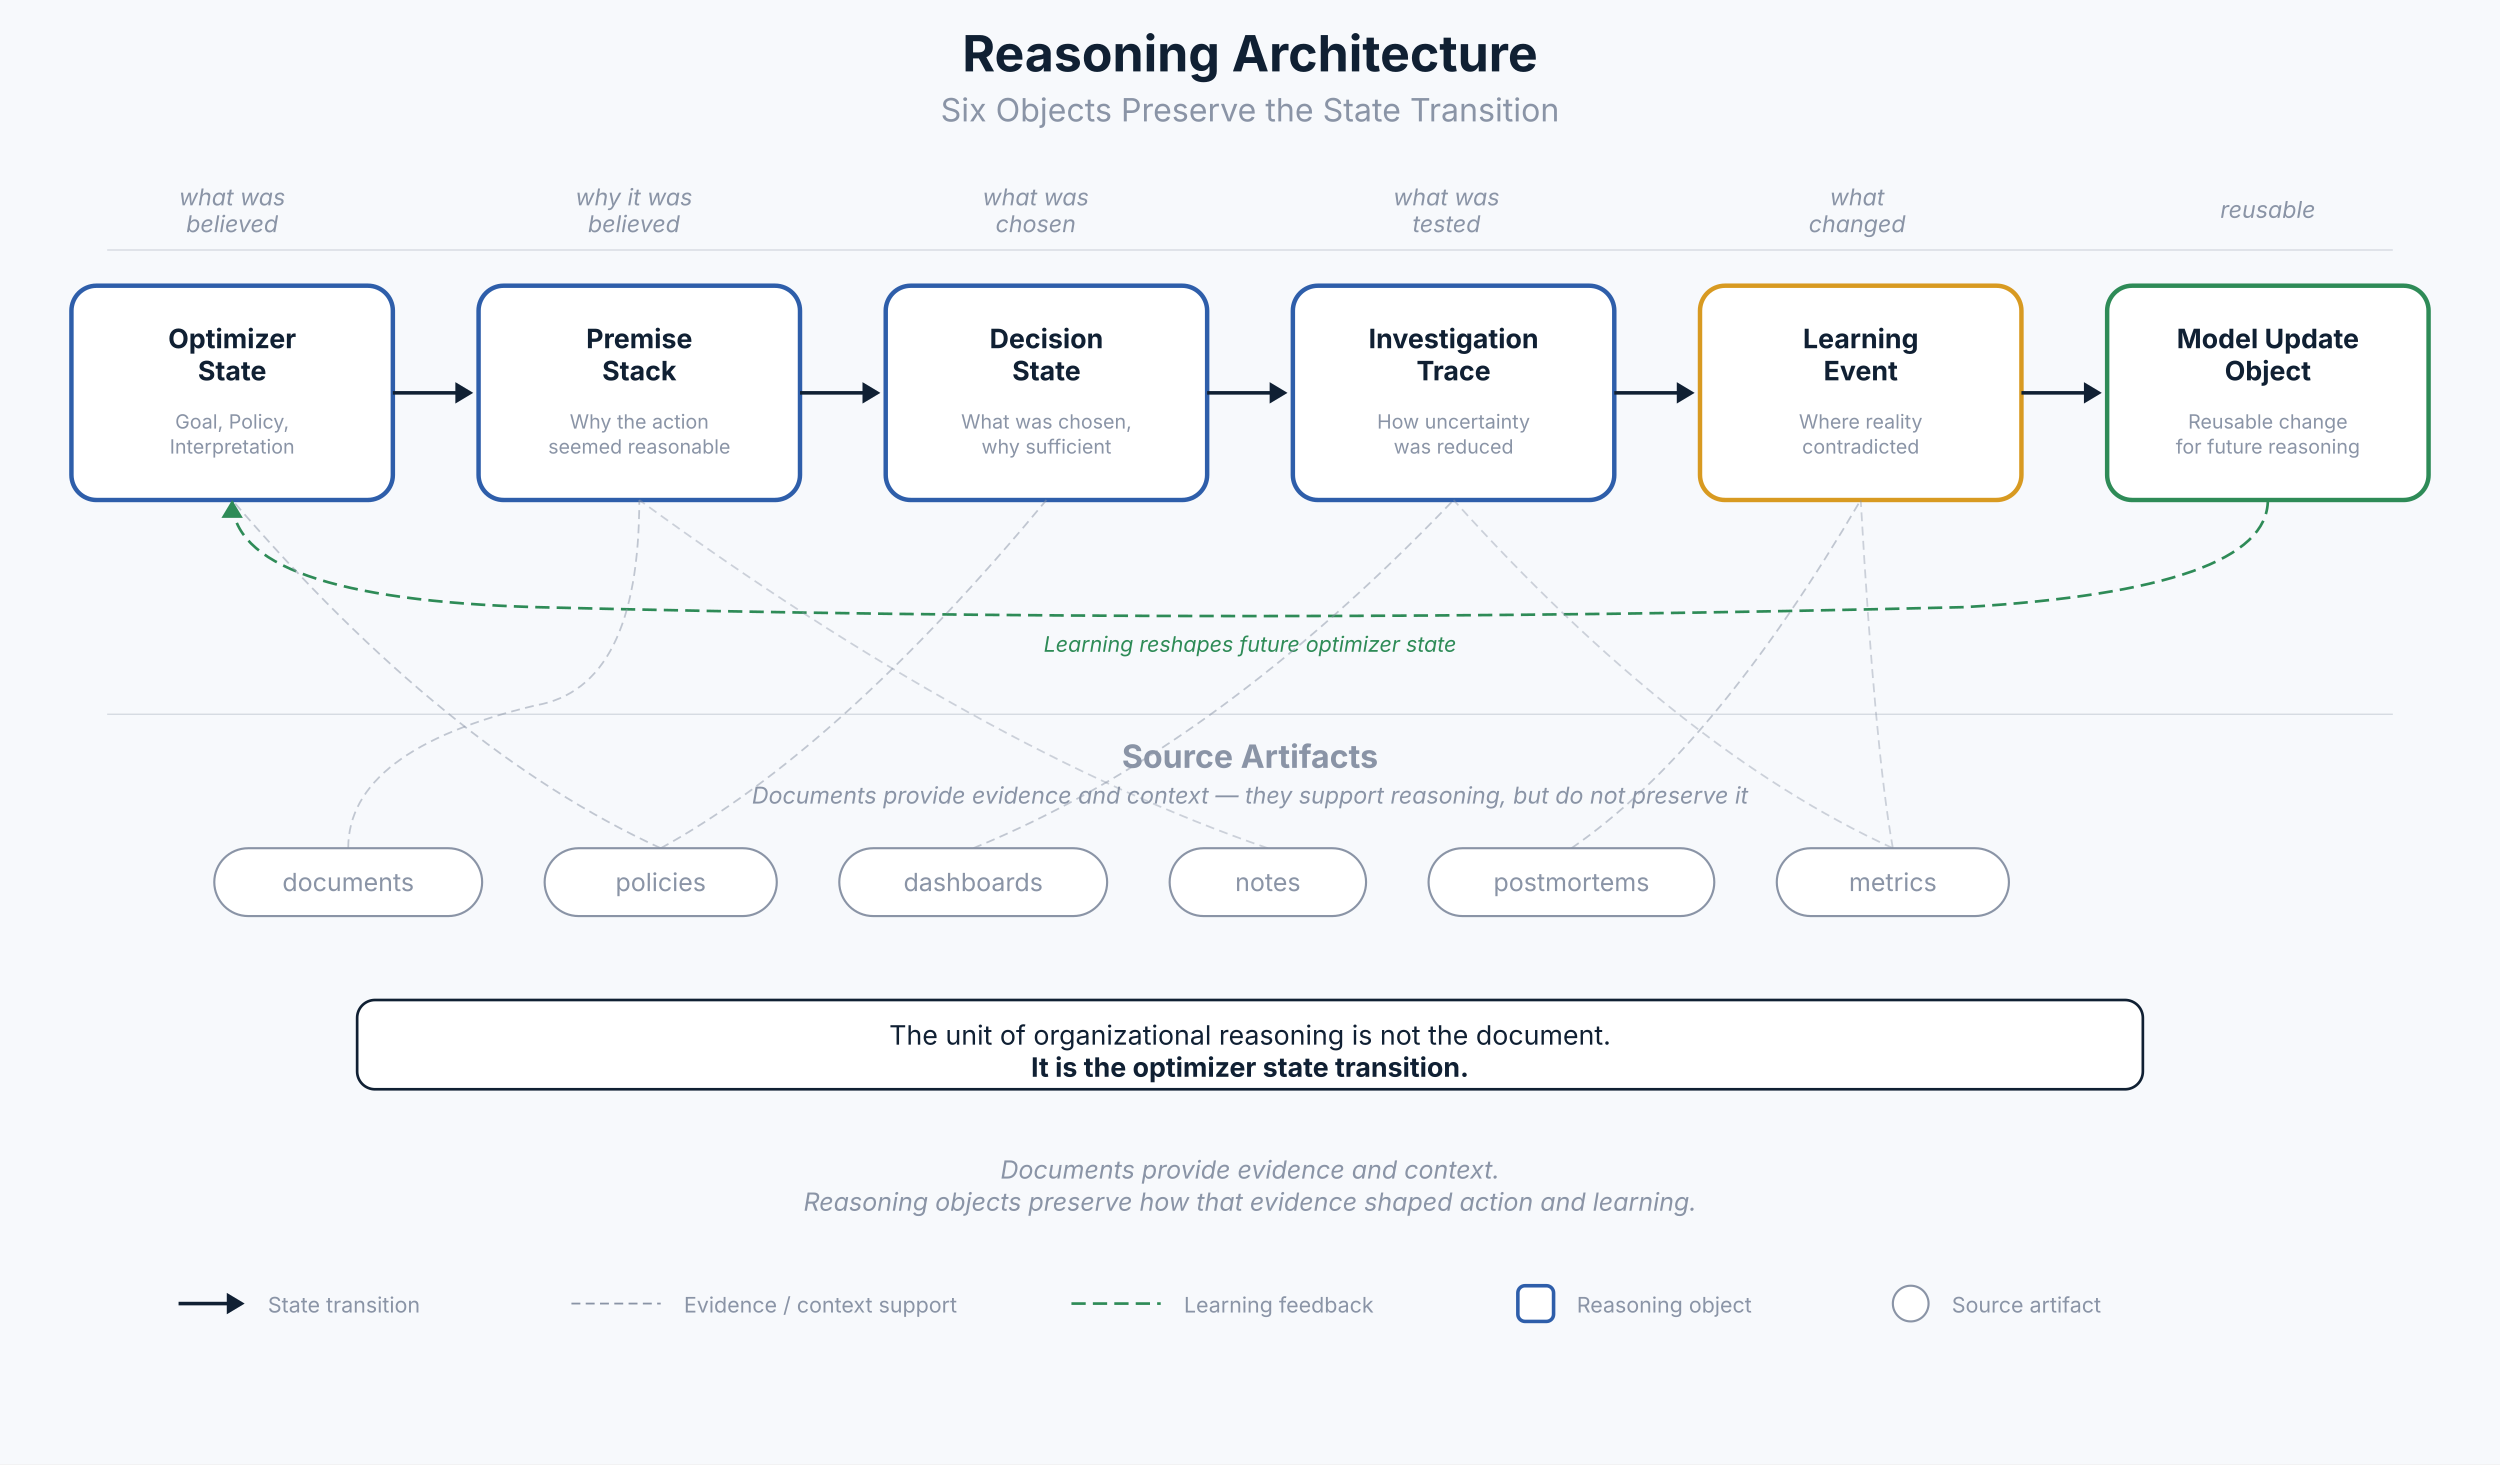
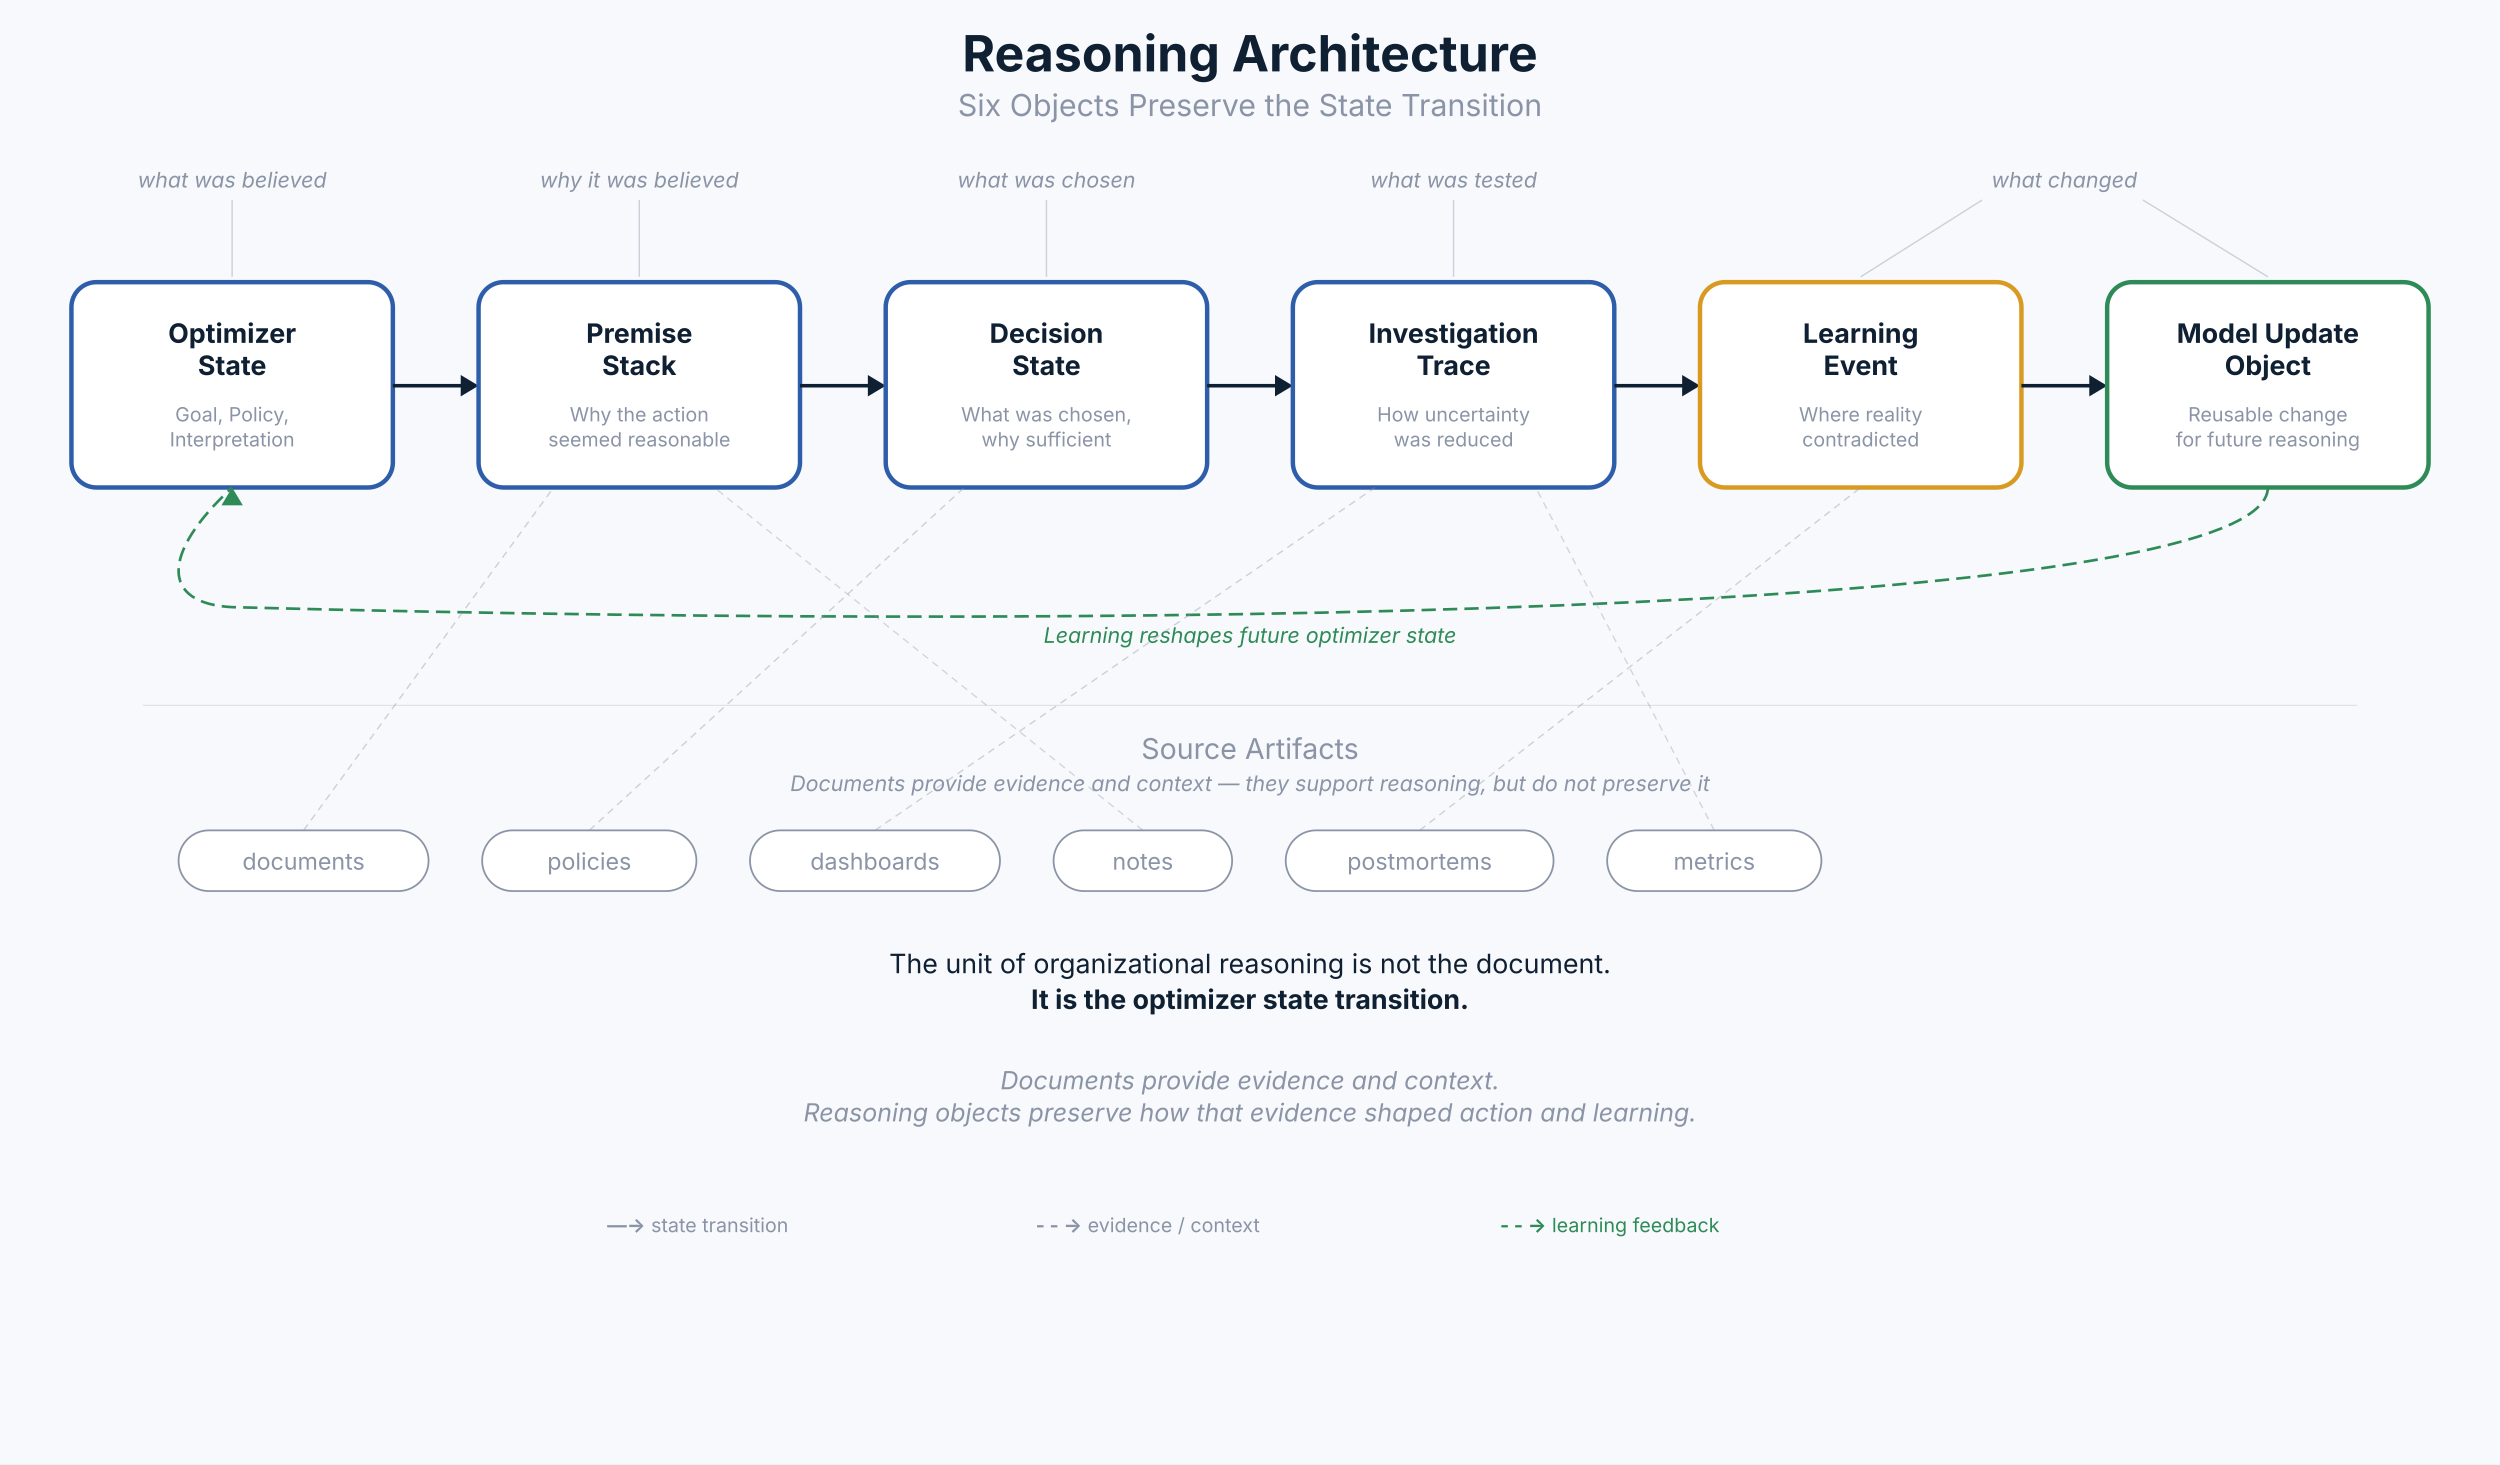
<svg xmlns="http://www.w3.org/2000/svg" viewBox="0 0 1400 820" width="1400" height="820">
  <rect width="1400" height="820" fill="#F7F9FC" />
  <text x="700" y="40" font-family="Inter, Helvetica, Arial, sans-serif" font-size="28" font-weight="bold" fill="#102033" text-anchor="middle">Reasoning Architecture</text>
-   <text x="700" y="68" font-family="Inter, Helvetica, Arial, sans-serif" font-size="18" fill="#8A94A6" text-anchor="middle">Six Objects Preserve the State Transition</text>
-   <text x="130" y="115" font-family="Inter, Helvetica, Arial, sans-serif" font-size="13" fill="#8A94A6" text-anchor="middle" font-style="italic">what was</text>
-   <text x="130" y="130" font-family="Inter, Helvetica, Arial, sans-serif" font-size="13" fill="#8A94A6" text-anchor="middle" font-style="italic">believed</text>
-   <text x="355" y="115" font-family="Inter, Helvetica, Arial, sans-serif" font-size="13" fill="#8A94A6" text-anchor="middle" font-style="italic">why it was</text>
-   <text x="355" y="130" font-family="Inter, Helvetica, Arial, sans-serif" font-size="13" fill="#8A94A6" text-anchor="middle" font-style="italic">believed</text>
-   <text x="580" y="115" font-family="Inter, Helvetica, Arial, sans-serif" font-size="13" fill="#8A94A6" text-anchor="middle" font-style="italic">what was</text>
-   <text x="580" y="130" font-family="Inter, Helvetica, Arial, sans-serif" font-size="13" fill="#8A94A6" text-anchor="middle" font-style="italic">chosen</text>
-   <text x="810" y="115" font-family="Inter, Helvetica, Arial, sans-serif" font-size="13" fill="#8A94A6" text-anchor="middle" font-style="italic">what was</text>
-   <text x="810" y="130" font-family="Inter, Helvetica, Arial, sans-serif" font-size="13" fill="#8A94A6" text-anchor="middle" font-style="italic">tested</text>
-   <text x="1040" y="115" font-family="Inter, Helvetica, Arial, sans-serif" font-size="13" fill="#8A94A6" text-anchor="middle" font-style="italic">what</text>
-   <text x="1040" y="130" font-family="Inter, Helvetica, Arial, sans-serif" font-size="13" fill="#8A94A6" text-anchor="middle" font-style="italic">changed</text>
-   <text x="1270" y="122" font-family="Inter, Helvetica, Arial, sans-serif" font-size="13" fill="#8A94A6" text-anchor="middle" font-style="italic">reusable</text>
-   <line x1="60" y1="140" x2="1340" y2="140" stroke="#8A94A6" stroke-width="0.8" opacity="0.3" />
-   <rect x="40" y="160" width="180" height="120" rx="14" fill="#FFFFFF" stroke="#2E5EAA" stroke-width="2.5" />
-   <text x="130" y="195" font-family="Inter, Helvetica, Arial, sans-serif" font-size="15" font-weight="bold" fill="#102033" text-anchor="middle">Optimizer</text>
-   <text x="130" y="213" font-family="Inter, Helvetica, Arial, sans-serif" font-size="15" font-weight="bold" fill="#102033" text-anchor="middle">State</text>
-   <text x="130" y="240" font-family="Inter, Helvetica, Arial, sans-serif" font-size="11" fill="#8A94A6" text-anchor="middle">Goal, Policy,</text>
-   <text x="130" y="254" font-family="Inter, Helvetica, Arial, sans-serif" font-size="11" fill="#8A94A6" text-anchor="middle">Interpretation</text>
-   <line x1="220" y1="220" x2="258" y2="220" stroke="#102033" stroke-width="2" />
-   <polygon points="265,220 255,214 255,226" fill="#102033" />
-   <rect x="268" y="160" width="180" height="120" rx="14" fill="#FFFFFF" stroke="#2E5EAA" stroke-width="2.5" />
-   <text x="358" y="195" font-family="Inter, Helvetica, Arial, sans-serif" font-size="15" font-weight="bold" fill="#102033" text-anchor="middle">Premise</text>
-   <text x="358" y="213" font-family="Inter, Helvetica, Arial, sans-serif" font-size="15" font-weight="bold" fill="#102033" text-anchor="middle">Stack</text>
-   <text x="358" y="240" font-family="Inter, Helvetica, Arial, sans-serif" font-size="11" fill="#8A94A6" text-anchor="middle">Why the action</text>
-   <text x="358" y="254" font-family="Inter, Helvetica, Arial, sans-serif" font-size="11" fill="#8A94A6" text-anchor="middle">seemed reasonable</text>
-   <line x1="448" y1="220" x2="486" y2="220" stroke="#102033" stroke-width="2" />
-   <polygon points="493,220 483,214 483,226" fill="#102033" />
-   <rect x="496" y="160" width="180" height="120" rx="14" fill="#FFFFFF" stroke="#2E5EAA" stroke-width="2.5" />
-   <text x="586" y="195" font-family="Inter, Helvetica, Arial, sans-serif" font-size="15" font-weight="bold" fill="#102033" text-anchor="middle">Decision</text>
-   <text x="586" y="213" font-family="Inter, Helvetica, Arial, sans-serif" font-size="15" font-weight="bold" fill="#102033" text-anchor="middle">State</text>
-   <text x="586" y="240" font-family="Inter, Helvetica, Arial, sans-serif" font-size="11" fill="#8A94A6" text-anchor="middle">What was chosen,</text>
-   <text x="586" y="254" font-family="Inter, Helvetica, Arial, sans-serif" font-size="11" fill="#8A94A6" text-anchor="middle">why sufficient</text>
-   <line x1="676" y1="220" x2="714" y2="220" stroke="#102033" stroke-width="2" />
-   <polygon points="721,220 711,214 711,226" fill="#102033" />
-   <rect x="724" y="160" width="180" height="120" rx="14" fill="#FFFFFF" stroke="#2E5EAA" stroke-width="2.5" />
-   <text x="814" y="195" font-family="Inter, Helvetica, Arial, sans-serif" font-size="15" font-weight="bold" fill="#102033" text-anchor="middle">Investigation</text>
-   <text x="814" y="213" font-family="Inter, Helvetica, Arial, sans-serif" font-size="15" font-weight="bold" fill="#102033" text-anchor="middle">Trace</text>
-   <text x="814" y="240" font-family="Inter, Helvetica, Arial, sans-serif" font-size="11" fill="#8A94A6" text-anchor="middle">How uncertainty</text>
-   <text x="814" y="254" font-family="Inter, Helvetica, Arial, sans-serif" font-size="11" fill="#8A94A6" text-anchor="middle">was reduced</text>
-   <line x1="904" y1="220" x2="942" y2="220" stroke="#102033" stroke-width="2" />
-   <polygon points="949,220 939,214 939,226" fill="#102033" />
-   <rect x="952" y="160" width="180" height="120" rx="14" fill="#FFFFFF" stroke="#D89A21" stroke-width="2.5" />
-   <text x="1042" y="195" font-family="Inter, Helvetica, Arial, sans-serif" font-size="15" font-weight="bold" fill="#102033" text-anchor="middle">Learning</text>
-   <text x="1042" y="213" font-family="Inter, Helvetica, Arial, sans-serif" font-size="15" font-weight="bold" fill="#102033" text-anchor="middle">Event</text>
-   <text x="1042" y="240" font-family="Inter, Helvetica, Arial, sans-serif" font-size="11" fill="#8A94A6" text-anchor="middle">Where reality</text>
-   <text x="1042" y="254" font-family="Inter, Helvetica, Arial, sans-serif" font-size="11" fill="#8A94A6" text-anchor="middle">contradicted</text>
-   <line x1="1132" y1="220" x2="1170" y2="220" stroke="#102033" stroke-width="2" />
-   <polygon points="1177,220 1167,214 1167,226" fill="#102033" />
-   <rect x="1180" y="160" width="180" height="120" rx="14" fill="#FFFFFF" stroke="#2E8B57" stroke-width="2.5" />
-   <text x="1270" y="195" font-family="Inter, Helvetica, Arial, sans-serif" font-size="15" font-weight="bold" fill="#102033" text-anchor="middle">Model Update</text>
-   <text x="1270" y="213" font-family="Inter, Helvetica, Arial, sans-serif" font-size="15" font-weight="bold" fill="#102033" text-anchor="middle">Object</text>
-   <text x="1270" y="240" font-family="Inter, Helvetica, Arial, sans-serif" font-size="11" fill="#8A94A6" text-anchor="middle">Reusable change</text>
-   <text x="1270" y="254" font-family="Inter, Helvetica, Arial, sans-serif" font-size="11" fill="#8A94A6" text-anchor="middle">for future reasoning</text>
-   <path d="M 1270 280 Q 1270 330 1100 340 Q 700 350 300 340 Q 130 335 130 280" fill="none" stroke="#2E8B57" stroke-width="1.5" stroke-dasharray="8,4" />
-   <polygon points="130,280 124,290 136,290" fill="#2E8B57" />
-   <text x="700" y="365" font-family="Inter, Helvetica, Arial, sans-serif" font-size="12" fill="#2E8B57" text-anchor="middle" font-style="italic">Learning reshapes future optimizer state</text>
-   <line x1="60" y1="400" x2="1340" y2="400" stroke="#8A94A6" stroke-width="0.8" opacity="0.3" />
-   <text x="700" y="430" font-family="Inter, Helvetica, Arial, sans-serif" font-size="18" font-weight="bold" fill="#8A94A6" text-anchor="middle">Source Artifacts</text>
-   <text x="700" y="450" font-family="Inter, Helvetica, Arial, sans-serif" font-size="13" fill="#8A94A6" text-anchor="middle" font-style="italic">Documents provide evidence and context — they support reasoning, but do not preserve it</text>
-   <rect x="120" y="475" width="150" height="38" rx="19" fill="#FFFFFF" stroke="#8A94A6" stroke-width="1.2" />
-   <text x="195" y="499" font-family="Inter, Helvetica, Arial, sans-serif" font-size="14" fill="#8A94A6" text-anchor="middle">documents</text>
-   <rect x="305" y="475" width="130" height="38" rx="19" fill="#FFFFFF" stroke="#8A94A6" stroke-width="1.2" />
-   <text x="370" y="499" font-family="Inter, Helvetica, Arial, sans-serif" font-size="14" fill="#8A94A6" text-anchor="middle">policies</text>
-   <rect x="470" y="475" width="150" height="38" rx="19" fill="#FFFFFF" stroke="#8A94A6" stroke-width="1.2" />
-   <text x="545" y="499" font-family="Inter, Helvetica, Arial, sans-serif" font-size="14" fill="#8A94A6" text-anchor="middle">dashboards</text>
-   <rect x="655" y="475" width="110" height="38" rx="19" fill="#FFFFFF" stroke="#8A94A6" stroke-width="1.2" />
-   <text x="710" y="499" font-family="Inter, Helvetica, Arial, sans-serif" font-size="14" fill="#8A94A6" text-anchor="middle">notes</text>
-   <rect x="800" y="475" width="160" height="38" rx="19" fill="#FFFFFF" stroke="#8A94A6" stroke-width="1.2" />
-   <text x="880" y="499" font-family="Inter, Helvetica, Arial, sans-serif" font-size="14" fill="#8A94A6" text-anchor="middle">postmortems</text>
-   <rect x="995" y="475" width="130" height="38" rx="19" fill="#FFFFFF" stroke="#8A94A6" stroke-width="1.2" />
-   <text x="1060" y="499" font-family="Inter, Helvetica, Arial, sans-serif" font-size="14" fill="#8A94A6" text-anchor="middle">metrics</text>
-   <path d="M 195 475 Q 195 420 300 395 Q 358 385 358 280" fill="none" stroke="#8A94A6" stroke-width="1" stroke-dasharray="5,3" opacity="0.5" />
-   <path d="M 370 475 Q 250 420 130 280" fill="none" stroke="#8A94A6" stroke-width="1" stroke-dasharray="5,3" opacity="0.5" />
-   <path d="M 370 475 Q 470 420 586 280" fill="none" stroke="#8A94A6" stroke-width="1" stroke-dasharray="5,3" opacity="0.5" />
-   <path d="M 545 475 Q 680 420 814 280" fill="none" stroke="#8A94A6" stroke-width="1" stroke-dasharray="5,3" opacity="0.5" />
-   <path d="M 710 475 Q 550 420 358 280" fill="none" stroke="#8A94A6" stroke-width="1" stroke-dasharray="5,3" opacity="0.4" />
-   <path d="M 880 475 Q 960 420 1042 280" fill="none" stroke="#8A94A6" stroke-width="1" stroke-dasharray="5,3" opacity="0.5" />
-   <path d="M 1060 475 Q 940 420 814 280" fill="none" stroke="#8A94A6" stroke-width="1" stroke-dasharray="5,3" opacity="0.4" />
-   <path d="M 1060 475 Q 1050 420 1042 280" fill="none" stroke="#8A94A6" stroke-width="1" stroke-dasharray="5,3" opacity="0.4" />
-   <rect x="200" y="560" width="1000" height="50" rx="10" fill="#FFFFFF" stroke="#102033" stroke-width="1.5" />
-   <text x="700" y="585" font-family="Inter, Helvetica, Arial, sans-serif" font-size="15" fill="#102033" text-anchor="middle">
+   <text x="700" y="65" font-family="Inter, Helvetica, Arial, sans-serif" font-size="17" fill="#8A94A6" text-anchor="middle">Six Objects Preserve the State Transition</text>
+   <text x="130" y="105" font-family="Inter, Helvetica, Arial, sans-serif" font-size="12" fill="#8A94A6" text-anchor="middle" font-style="italic">what was believed</text>
+   <line x1="130" y1="112" x2="130" y2="155" stroke="#8A94A6" stroke-width="0.8" opacity="0.4" />
+   <text x="358" y="105" font-family="Inter, Helvetica, Arial, sans-serif" font-size="12" fill="#8A94A6" text-anchor="middle" font-style="italic">why it was believed</text>
+   <line x1="358" y1="112" x2="358" y2="155" stroke="#8A94A6" stroke-width="0.8" opacity="0.4" />
+   <text x="586" y="105" font-family="Inter, Helvetica, Arial, sans-serif" font-size="12" fill="#8A94A6" text-anchor="middle" font-style="italic">what was chosen</text>
+   <line x1="586" y1="112" x2="586" y2="155" stroke="#8A94A6" stroke-width="0.8" opacity="0.4" />
+   <text x="814" y="105" font-family="Inter, Helvetica, Arial, sans-serif" font-size="12" fill="#8A94A6" text-anchor="middle" font-style="italic">what was tested</text>
+   <line x1="814" y1="112" x2="814" y2="155" stroke="#8A94A6" stroke-width="0.8" opacity="0.4" />
+   <text x="1156" y="105" font-family="Inter, Helvetica, Arial, sans-serif" font-size="12" fill="#8A94A6" text-anchor="middle" font-style="italic">what changed</text>
+   <line x1="1110" y1="112" x2="1042" y2="155" stroke="#8A94A6" stroke-width="0.8" opacity="0.4" />
+   <line x1="1200" y1="112" x2="1270" y2="155" stroke="#8A94A6" stroke-width="0.8" opacity="0.4" />
+   <rect x="40" y="158" width="180" height="115" rx="14" fill="#FFFFFF" stroke="#2E5EAA" stroke-width="2.5" />
+   <text x="130" y="192" font-family="Inter, Helvetica, Arial, sans-serif" font-size="15" font-weight="bold" fill="#102033" text-anchor="middle">Optimizer</text>
+   <text x="130" y="210" font-family="Inter, Helvetica, Arial, sans-serif" font-size="15" font-weight="bold" fill="#102033" text-anchor="middle">State</text>
+   <text x="130" y="236" font-family="Inter, Helvetica, Arial, sans-serif" font-size="11" fill="#8A94A6" text-anchor="middle">Goal, Policy,</text>
+   <text x="130" y="250" font-family="Inter, Helvetica, Arial, sans-serif" font-size="11" fill="#8A94A6" text-anchor="middle">Interpretation</text>
+   <line x1="220" y1="216" x2="261" y2="216" stroke="#102033" stroke-width="2" />
+   <polygon points="268,216 258,210 258,222" fill="#102033" />
+   <rect x="268" y="158" width="180" height="115" rx="14" fill="#FFFFFF" stroke="#2E5EAA" stroke-width="2.5" />
+   <text x="358" y="192" font-family="Inter, Helvetica, Arial, sans-serif" font-size="15" font-weight="bold" fill="#102033" text-anchor="middle">Premise</text>
+   <text x="358" y="210" font-family="Inter, Helvetica, Arial, sans-serif" font-size="15" font-weight="bold" fill="#102033" text-anchor="middle">Stack</text>
+   <text x="358" y="236" font-family="Inter, Helvetica, Arial, sans-serif" font-size="11" fill="#8A94A6" text-anchor="middle">Why the action</text>
+   <text x="358" y="250" font-family="Inter, Helvetica, Arial, sans-serif" font-size="11" fill="#8A94A6" text-anchor="middle">seemed reasonable</text>
+   <line x1="448" y1="216" x2="489" y2="216" stroke="#102033" stroke-width="2" />
+   <polygon points="496,216 486,210 486,222" fill="#102033" />
+   <rect x="496" y="158" width="180" height="115" rx="14" fill="#FFFFFF" stroke="#2E5EAA" stroke-width="2.5" />
+   <text x="586" y="192" font-family="Inter, Helvetica, Arial, sans-serif" font-size="15" font-weight="bold" fill="#102033" text-anchor="middle">Decision</text>
+   <text x="586" y="210" font-family="Inter, Helvetica, Arial, sans-serif" font-size="15" font-weight="bold" fill="#102033" text-anchor="middle">State</text>
+   <text x="586" y="236" font-family="Inter, Helvetica, Arial, sans-serif" font-size="11" fill="#8A94A6" text-anchor="middle">What was chosen,</text>
+   <text x="586" y="250" font-family="Inter, Helvetica, Arial, sans-serif" font-size="11" fill="#8A94A6" text-anchor="middle">why sufficient</text>
+   <line x1="676" y1="216" x2="717" y2="216" stroke="#102033" stroke-width="2" />
+   <polygon points="724,216 714,210 714,222" fill="#102033" />
+   <rect x="724" y="158" width="180" height="115" rx="14" fill="#FFFFFF" stroke="#2E5EAA" stroke-width="2.5" />
+   <text x="814" y="192" font-family="Inter, Helvetica, Arial, sans-serif" font-size="15" font-weight="bold" fill="#102033" text-anchor="middle">Investigation</text>
+   <text x="814" y="210" font-family="Inter, Helvetica, Arial, sans-serif" font-size="15" font-weight="bold" fill="#102033" text-anchor="middle">Trace</text>
+   <text x="814" y="236" font-family="Inter, Helvetica, Arial, sans-serif" font-size="11" fill="#8A94A6" text-anchor="middle">How uncertainty</text>
+   <text x="814" y="250" font-family="Inter, Helvetica, Arial, sans-serif" font-size="11" fill="#8A94A6" text-anchor="middle">was reduced</text>
+   <line x1="904" y1="216" x2="945" y2="216" stroke="#102033" stroke-width="2" />
+   <polygon points="952,216 942,210 942,222" fill="#102033" />
+   <rect x="952" y="158" width="180" height="115" rx="14" fill="#FFFFFF" stroke="#D89A21" stroke-width="2.5" />
+   <text x="1042" y="192" font-family="Inter, Helvetica, Arial, sans-serif" font-size="15" font-weight="bold" fill="#102033" text-anchor="middle">Learning</text>
+   <text x="1042" y="210" font-family="Inter, Helvetica, Arial, sans-serif" font-size="15" font-weight="bold" fill="#102033" text-anchor="middle">Event</text>
+   <text x="1042" y="236" font-family="Inter, Helvetica, Arial, sans-serif" font-size="11" fill="#8A94A6" text-anchor="middle">Where reality</text>
+   <text x="1042" y="250" font-family="Inter, Helvetica, Arial, sans-serif" font-size="11" fill="#8A94A6" text-anchor="middle">contradicted</text>
+   <line x1="1132" y1="216" x2="1173" y2="216" stroke="#102033" stroke-width="2" />
+   <polygon points="1180,216 1170,210 1170,222" fill="#102033" />
+   <rect x="1180" y="158" width="180" height="115" rx="14" fill="#FFFFFF" stroke="#2E8B57" stroke-width="2.5" />
+   <text x="1270" y="192" font-family="Inter, Helvetica, Arial, sans-serif" font-size="15" font-weight="bold" fill="#102033" text-anchor="middle">Model Update</text>
+   <text x="1270" y="210" font-family="Inter, Helvetica, Arial, sans-serif" font-size="15" font-weight="bold" fill="#102033" text-anchor="middle">Object</text>
+   <text x="1270" y="236" font-family="Inter, Helvetica, Arial, sans-serif" font-size="11" fill="#8A94A6" text-anchor="middle">Reusable change</text>
+   <text x="1270" y="250" font-family="Inter, Helvetica, Arial, sans-serif" font-size="11" fill="#8A94A6" text-anchor="middle">for future reasoning</text>
+   <path d="M 1270 273 C 1270 340, 700 355, 130 340 C 90 338, 90 310, 130 273" fill="none" stroke="#2E8B57" stroke-width="1.5" stroke-dasharray="8,4" />
+   <polygon points="130,273 124,283 136,283" fill="#2E8B57" />
+   <text x="700" y="360" font-family="Inter, Helvetica, Arial, sans-serif" font-size="12" fill="#2E8B57" text-anchor="middle" font-style="italic">Learning reshapes future optimizer state</text>
+   <line x1="80" y1="395" x2="1320" y2="395" stroke="#8A94A6" stroke-width="0.6" opacity="0.25" />
+   <text x="700" y="425" font-family="Inter, Helvetica, Arial, sans-serif" font-size="16" fill="#8A94A6" text-anchor="middle">Source Artifacts</text>
+   <text x="700" y="443" font-family="Inter, Helvetica, Arial, sans-serif" font-size="12" fill="#8A94A6" text-anchor="middle" font-style="italic">Documents provide evidence and context — they support reasoning, but do not preserve it</text>
+   <rect x="100" y="465" width="140" height="34" rx="17" fill="#FFFFFF" stroke="#8A94A6" stroke-width="1" />
+   <text x="170" y="487" font-family="Inter, Helvetica, Arial, sans-serif" font-size="13" fill="#8A94A6" text-anchor="middle">documents</text>
+   <rect x="270" y="465" width="120" height="34" rx="17" fill="#FFFFFF" stroke="#8A94A6" stroke-width="1" />
+   <text x="330" y="487" font-family="Inter, Helvetica, Arial, sans-serif" font-size="13" fill="#8A94A6" text-anchor="middle">policies</text>
+   <rect x="420" y="465" width="140" height="34" rx="17" fill="#FFFFFF" stroke="#8A94A6" stroke-width="1" />
+   <text x="490" y="487" font-family="Inter, Helvetica, Arial, sans-serif" font-size="13" fill="#8A94A6" text-anchor="middle">dashboards</text>
+   <rect x="590" y="465" width="100" height="34" rx="17" fill="#FFFFFF" stroke="#8A94A6" stroke-width="1" />
+   <text x="640" y="487" font-family="Inter, Helvetica, Arial, sans-serif" font-size="13" fill="#8A94A6" text-anchor="middle">notes</text>
+   <rect x="720" y="465" width="150" height="34" rx="17" fill="#FFFFFF" stroke="#8A94A6" stroke-width="1" />
+   <text x="795" y="487" font-family="Inter, Helvetica, Arial, sans-serif" font-size="13" fill="#8A94A6" text-anchor="middle">postmortems</text>
+   <rect x="900" y="465" width="120" height="34" rx="17" fill="#FFFFFF" stroke="#8A94A6" stroke-width="1" />
+   <text x="960" y="487" font-family="Inter, Helvetica, Arial, sans-serif" font-size="13" fill="#8A94A6" text-anchor="middle">metrics</text>
+   <line x1="170" y1="465" x2="310" y2="273" stroke="#8A94A6" stroke-width="0.8" stroke-dasharray="4,3" opacity="0.4" />
+   <line x1="330" y1="465" x2="540" y2="273" stroke="#8A94A6" stroke-width="0.8" stroke-dasharray="4,3" opacity="0.4" />
+   <line x1="490" y1="465" x2="770" y2="273" stroke="#8A94A6" stroke-width="0.8" stroke-dasharray="4,3" opacity="0.4" />
+   <line x1="640" y1="465" x2="400" y2="273" stroke="#8A94A6" stroke-width="0.8" stroke-dasharray="4,3" opacity="0.35" />
+   <line x1="795" y1="465" x2="1042" y2="273" stroke="#8A94A6" stroke-width="0.8" stroke-dasharray="4,3" opacity="0.4" />
+   <line x1="960" y1="465" x2="860" y2="273" stroke="#8A94A6" stroke-width="0.8" stroke-dasharray="4,3" opacity="0.35" />
+   <text x="700" y="545" font-family="Inter, Helvetica, Arial, sans-serif" font-size="15" fill="#102033" text-anchor="middle">
    The unit of organizational reasoning is not the document.
  </text>
-   <text x="700" y="603" font-family="Inter, Helvetica, Arial, sans-serif" font-size="15" fill="#102033" text-anchor="middle" font-weight="bold">
+   <text x="700" y="565" font-family="Inter, Helvetica, Arial, sans-serif" font-size="15" fill="#102033" text-anchor="middle" font-weight="bold">
    It is the optimizer state transition.
  </text>
-   <text x="700" y="660" font-family="Inter, Helvetica, Arial, sans-serif" font-size="14" fill="#8A94A6" text-anchor="middle" font-style="italic">Documents provide evidence and context.</text>
-   <text x="700" y="678" font-family="Inter, Helvetica, Arial, sans-serif" font-size="14" fill="#8A94A6" text-anchor="middle" font-style="italic">Reasoning objects preserve how that evidence shaped action and learning.</text>
-   <line x1="100" y1="730" x2="130" y2="730" stroke="#102033" stroke-width="2" />
-   <polygon points="137,730 127,724 127,736" fill="#102033" />
-   <text x="150" y="735" font-family="Inter, Helvetica, Arial, sans-serif" font-size="12" fill="#8A94A6">State transition</text>
-   <line x1="320" y1="730" x2="370" y2="730" stroke="#8A94A6" stroke-width="1" stroke-dasharray="5,3" />
-   <text x="383" y="735" font-family="Inter, Helvetica, Arial, sans-serif" font-size="12" fill="#8A94A6">Evidence / context support</text>
-   <line x1="600" y1="730" x2="650" y2="730" stroke="#2E8B57" stroke-width="1.5" stroke-dasharray="8,4" />
-   <text x="663" y="735" font-family="Inter, Helvetica, Arial, sans-serif" font-size="12" fill="#8A94A6">Learning feedback</text>
-   <rect x="850" y="720" width="20" height="20" rx="4" fill="#FFFFFF" stroke="#2E5EAA" stroke-width="2" />
-   <text x="883" y="735" font-family="Inter, Helvetica, Arial, sans-serif" font-size="12" fill="#8A94A6">Reasoning object</text>
-   <rect x="1060" y="720" width="20" height="20" rx="10" fill="#FFFFFF" stroke="#8A94A6" stroke-width="1.2" />
-   <text x="1093" y="735" font-family="Inter, Helvetica, Arial, sans-serif" font-size="12" fill="#8A94A6">Source artifact</text>
+   <text x="700" y="610" font-family="Inter, Helvetica, Arial, sans-serif" font-size="14" fill="#8A94A6" text-anchor="middle" font-style="italic">Documents provide evidence and context.</text>
+   <text x="700" y="628" font-family="Inter, Helvetica, Arial, sans-serif" font-size="14" fill="#8A94A6" text-anchor="middle" font-style="italic">Reasoning objects preserve how that evidence shaped action and learning.</text>
+   <text x="340" y="690" font-family="Inter, Helvetica, Arial, sans-serif" font-size="11" fill="#8A94A6">
+     <tspan font-weight="bold">—→</tspan> state transition
+   </text>
+   <text x="580" y="690" font-family="Inter, Helvetica, Arial, sans-serif" font-size="11" fill="#8A94A6">
+     <tspan font-weight="bold">- - →</tspan> evidence / context
+   </text>
+   <text x="840" y="690" font-family="Inter, Helvetica, Arial, sans-serif" font-size="11" fill="#2E8B57">
+     <tspan font-weight="bold">- - →</tspan> learning feedback
+   </text>
</svg>
